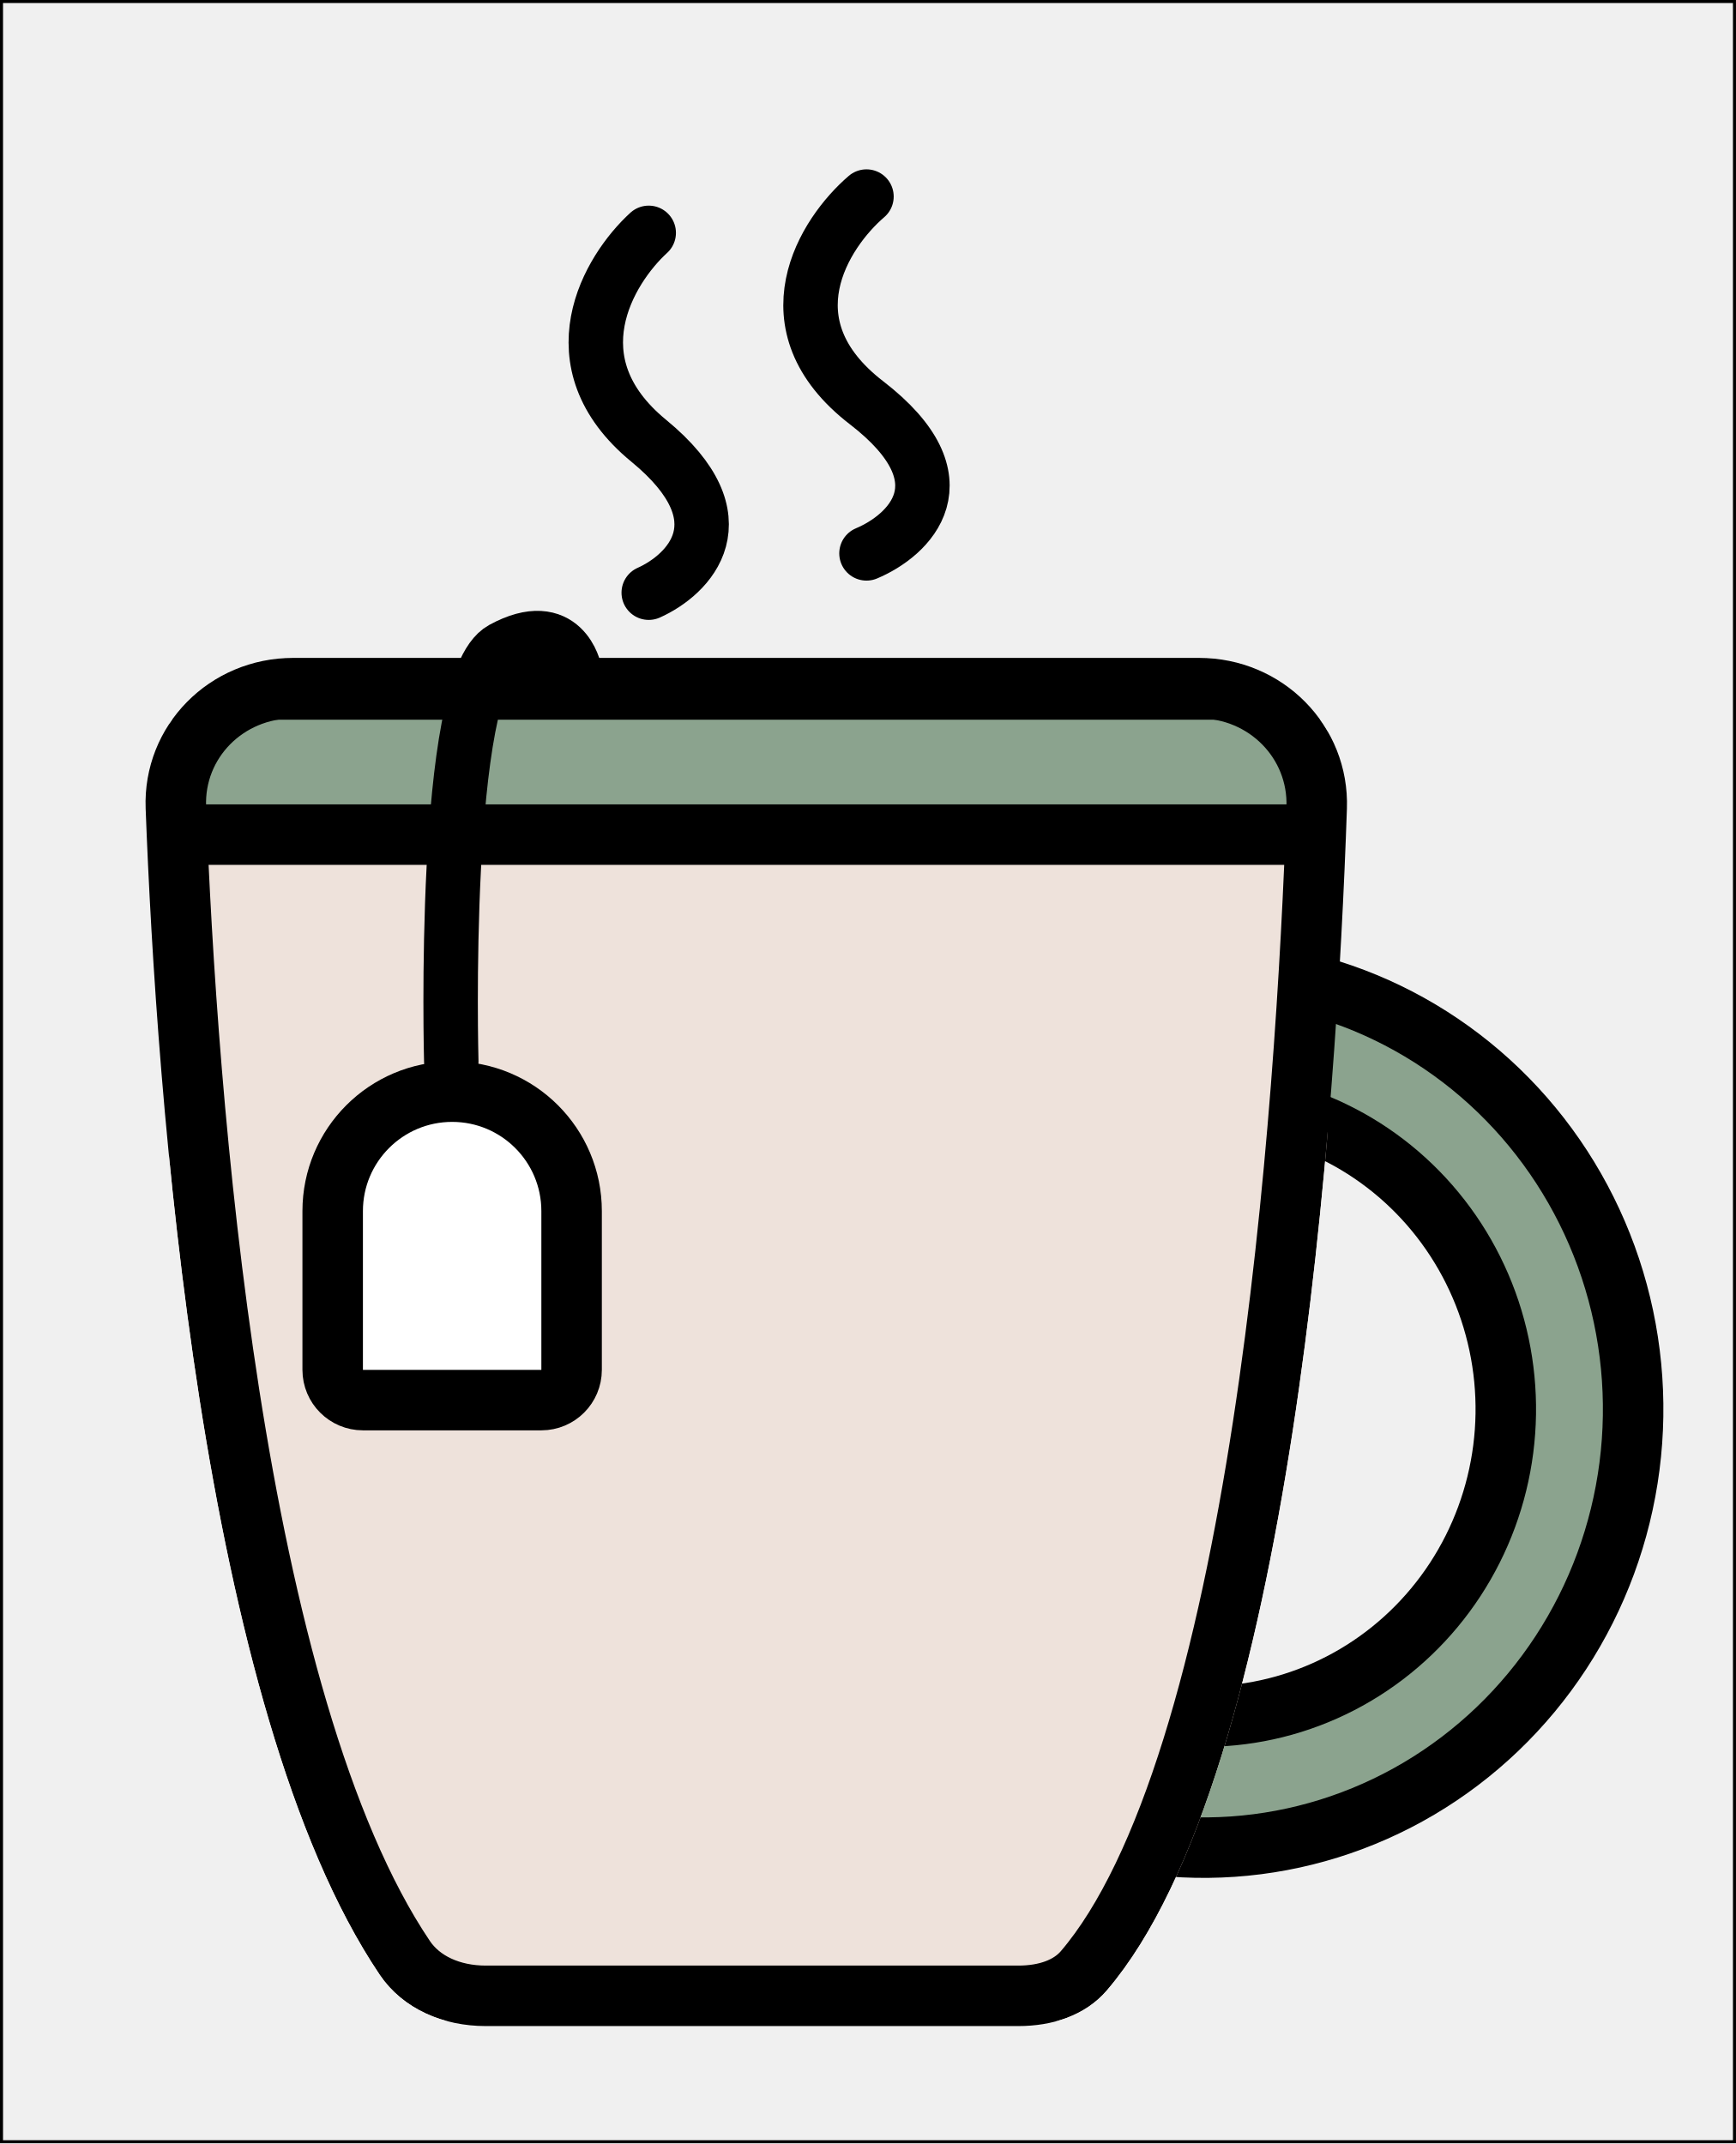
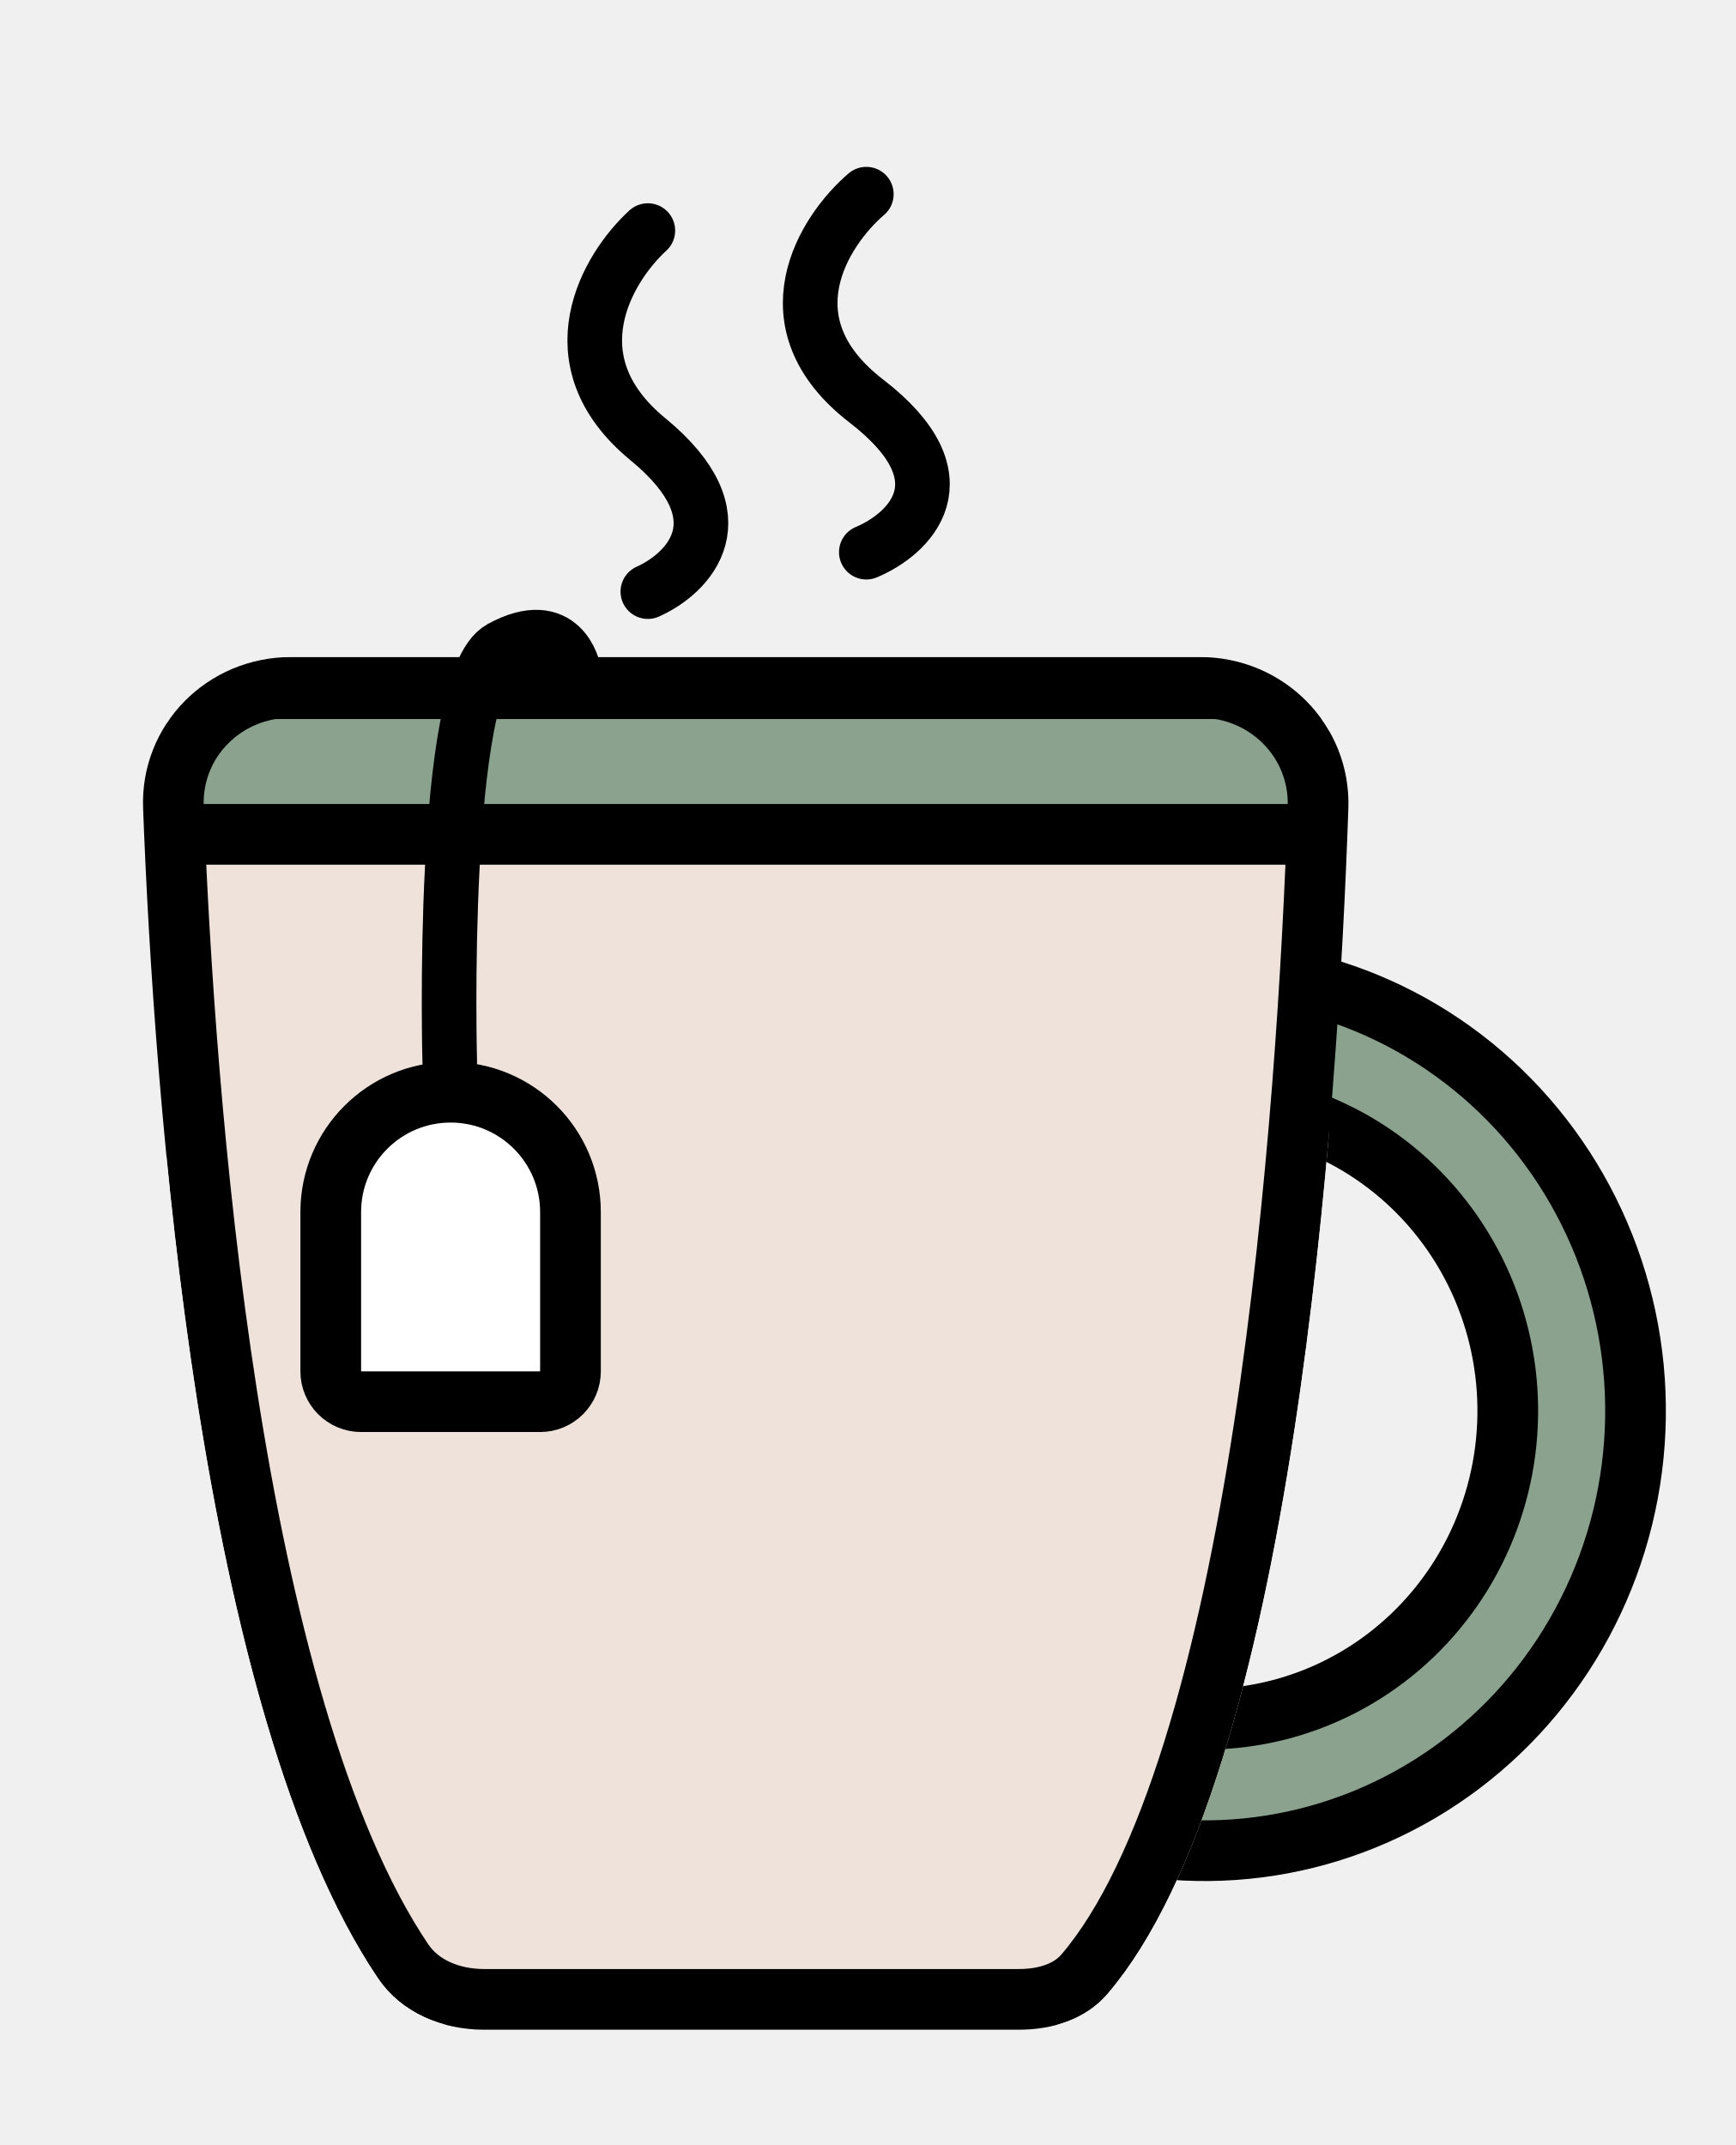
- <svg xmlns="http://www.w3.org/2000/svg" width="574" height="709" viewBox="0 0 574 709" fill="none">
-   <rect x="0.5" y="0.5" width="573" height="707.747" stroke="black" />
-   <mask id="path-2-inside-1_401_75" fill="white">
-     <path d="M378.511 312.279C401.599 309.235 425.064 311.64 447.097 319.308C469.129 326.976 489.14 339.703 505.585 356.506C522.031 373.309 534.472 393.739 541.948 416.222C549.425 438.704 551.737 462.637 548.707 486.175C545.677 509.713 537.385 532.226 524.471 551.979C511.558 571.732 494.367 588.196 474.226 600.101C454.084 612.006 431.531 619.034 408.304 620.643C385.077 622.253 361.798 618.4 340.263 609.382L363.854 550.797C376.59 556.13 390.357 558.409 404.094 557.457C417.83 556.506 431.169 552.349 443.081 545.308C454.992 538.267 465.159 528.531 472.796 516.849C480.433 505.167 485.337 491.852 487.129 477.932C488.921 464.011 487.554 449.857 483.132 436.561C478.71 423.265 471.353 411.182 461.627 401.244C451.901 391.307 440.066 383.78 427.036 379.245C414.006 374.711 400.128 373.288 386.474 375.088L378.511 312.279Z" />
+ <svg xmlns="http://www.w3.org/2000/svg" width="572" height="707" viewBox="0 0 572 707" fill="none">
+   <mask id="path-1-inside-1_401_75" fill="white">
+     <path d="M377.511 311.279C400.599 308.235 424.064 310.64 446.097 318.308C468.129 325.976 488.14 338.703 504.585 355.506C521.031 372.309 533.472 392.739 540.948 415.222C548.425 437.704 550.737 461.637 547.707 485.175C544.677 508.713 536.385 531.226 523.471 550.979C510.558 570.732 493.367 587.196 473.226 599.101C453.084 611.006 430.531 618.034 407.304 619.643C384.077 621.253 360.798 617.4 339.263 608.382L362.854 549.797C375.59 555.13 389.357 557.409 403.094 556.457C416.83 555.506 430.169 551.349 442.081 544.308C453.992 537.267 464.159 527.531 471.796 515.849C479.433 504.167 484.337 490.852 486.129 476.932C487.921 463.011 486.554 448.857 482.132 435.561C477.71 422.265 470.353 410.182 460.627 400.244C450.901 390.307 439.066 382.78 426.036 378.245C413.006 373.711 399.128 372.288 385.474 374.088L377.511 311.279Z" />
  </mask>
-   <path d="M378.511 312.279C401.599 309.235 425.064 311.64 447.097 319.308C469.129 326.976 489.14 339.703 505.585 356.506C522.031 373.309 534.472 393.739 541.948 416.222C549.425 438.704 551.737 462.637 548.707 486.175C545.677 509.713 537.385 532.226 524.471 551.979C511.558 571.732 494.367 588.196 474.226 600.101C454.084 612.006 431.531 619.034 408.304 620.643C385.077 622.253 361.798 618.4 340.263 609.382L363.854 550.797C376.59 556.13 390.357 558.409 404.094 557.457C417.83 556.506 431.169 552.349 443.081 545.308C454.992 538.267 465.159 528.531 472.796 516.849C480.433 505.167 485.337 491.852 487.129 477.932C488.921 464.011 487.554 449.857 483.132 436.561C478.71 423.265 471.353 411.182 461.627 401.244C451.901 391.307 440.066 383.78 427.036 379.245C414.006 374.711 400.128 373.288 386.474 375.088L378.511 312.279Z" fill="#8BA38E" stroke="black" stroke-width="40" mask="url(#path-2-inside-1_401_75)" />
-   <path d="M214.5 196C227.706 190.105 246.194 171.803 214.5 145.756C182.806 119.708 201.294 89.065 214.5 77" stroke="black" stroke-width="18" stroke-linecap="round" />
-   <path d="M286.5 183C300.461 177.155 320.005 159.007 286.5 133.178C252.995 107.349 272.539 76.964 286.5 65" stroke="black" stroke-width="18" stroke-linecap="round" />
-   <mask id="mask0_401_75" style="mask-type:alpha" maskUnits="userSpaceOnUse" x="48" y="217" width="398" height="453">
-     <path d="M97 227.557H396.407C418.568 227.557 436.108 245.357 435.361 267.1C433.66 316.657 429.202 395.954 417.551 471.683C411.725 509.552 404.133 546.303 394.274 577.891C384.354 609.673 372.407 635.329 358.346 651.75C353.691 657.187 345.981 660 336.698 660H160.617C149.212 660 139.277 655.509 133.845 647.448C105.546 605.456 87.317 534.617 75.837 461.073C64.431 388.002 59.926 314.019 58.151 267.01C57.331 245.315 74.821 227.557 97 227.557Z" fill="#D9D9D9" stroke="#5D140E" stroke-width="20" />
+   <path d="M377.511 311.279C400.599 308.235 424.064 310.64 446.097 318.308C468.129 325.976 488.14 338.703 504.585 355.506C521.031 372.309 533.472 392.739 540.948 415.222C548.425 437.704 550.737 461.637 547.707 485.175C544.677 508.713 536.385 531.226 523.471 550.979C510.558 570.732 493.367 587.196 473.226 599.101C453.084 611.006 430.531 618.034 407.304 619.643C384.077 621.253 360.798 617.4 339.263 608.382L362.854 549.797C375.59 555.13 389.357 557.409 403.094 556.457C416.83 555.506 430.169 551.349 442.081 544.308C453.992 537.267 464.159 527.531 471.796 515.849C479.433 504.167 484.337 490.852 486.129 476.932C487.921 463.011 486.554 448.857 482.132 435.561C477.71 422.265 470.353 410.182 460.627 400.244C450.901 390.307 439.066 382.78 426.036 378.245C413.006 373.711 399.128 372.288 385.474 374.088L377.511 311.279Z" fill="#8BA38E" stroke="black" stroke-width="40" mask="url(#path-1-inside-1_401_75)" />
+   <path d="M213.5 195C226.706 189.105 245.194 170.803 213.5 144.756C181.806 118.708 200.294 88.065 213.5 76" stroke="black" stroke-width="18" stroke-linecap="round" />
+   <path d="M285.5 182C299.461 176.155 319.005 158.007 285.5 132.178C251.995 106.349 271.539 75.964 285.5 64" stroke="black" stroke-width="18" stroke-linecap="round" />
+   <mask id="mask0_401_75" style="mask-type:alpha" maskUnits="userSpaceOnUse" x="47" y="216" width="398" height="453">
+     <path d="M57.151 266.01C56.331 244.315 73.821 226.557 96 226.557H395.407C417.568 226.557 435.108 244.357 434.361 266.1C432.66 315.657 428.202 394.954 416.551 470.683C410.725 508.552 403.133 545.303 393.274 576.891C383.354 608.673 371.407 634.329 357.346 650.75C352.691 656.187 344.981 659 335.698 659H159.617C148.212 659 138.277 654.509 132.845 646.448C104.546 604.456 86.317 533.617 74.837 460.073C63.431 387.002 58.926 313.019 57.151 266.01Z" fill="#D9D9D9" stroke="#5D140E" stroke-width="20" />
  </mask>
  <g mask="url(#mask0_401_75)">
-     <rect x="45.926" y="227.557" width="403.032" height="450.767" fill="#EEE2DB" stroke="black" stroke-width="20" />
-     <rect x="46" y="228" width="403" height="48" fill="#8BA38E" stroke="black" stroke-width="20" />
-     <path d="M97 227.557H396.407C418.568 227.557 436.108 245.357 435.361 267.1C433.66 316.657 429.202 395.954 417.551 471.683C411.725 509.552 404.133 546.303 394.274 577.891C384.354 609.673 372.407 635.329 358.346 651.75C353.691 657.187 345.981 660 336.698 660H160.617C149.212 660 139.277 655.509 133.845 647.448C105.546 605.456 87.317 534.617 75.837 461.073C64.431 388.002 59.926 314.019 58.151 267.01C57.331 245.315 74.821 227.557 97 227.557Z" stroke="black" stroke-width="20" />
+     <rect x="44.926" y="226.557" width="403.032" height="450.767" fill="#EEE2DB" stroke="black" stroke-width="20" />
+     <rect x="45" y="227" width="403" height="48" fill="#8BA38E" stroke="black" stroke-width="20" />
+     <path d="M57.151 266.01C56.331 244.315 73.821 226.557 96 226.557H395.407C417.568 226.557 435.108 244.357 434.361 266.1C432.66 315.657 428.202 394.954 416.551 470.683C410.725 508.552 403.133 545.303 393.274 576.891C383.354 608.673 371.407 634.329 357.346 650.75C352.691 656.187 344.981 659 335.698 659H159.617C148.212 659 138.277 654.509 132.845 646.448C104.546 604.456 86.317 533.617 74.837 460.073C63.431 387.002 58.926 313.019 57.151 266.01Z" stroke="black" stroke-width="20" />
  </g>
-   <path d="M190 221.885C190 221.885 186.42 203.477 166.116 214.537C145.813 225.597 149.214 351 149.214 351" stroke="black" stroke-width="18" stroke-linecap="round" />
-   <path d="M189 400.5V453C189 458.523 184.523 463 179 463H120C114.477 463 110 458.523 110 453V400.5C110 378.685 127.685 361 149.5 361C171.315 361 189 378.685 189 400.5Z" fill="white" stroke="black" stroke-width="20" />
+   <path d="M189 220.885C189 220.885 185.42 202.477 165.116 213.537C144.813 224.597 148.214 350 148.214 350" stroke="black" stroke-width="18" stroke-linecap="round" />
+   <path d="M109 399.5C109 377.685 126.685 360 148.5 360C170.315 360 188 377.685 188 399.5V452C188 457.523 183.523 462 178 462H119C113.477 462 109 457.523 109 452V399.5Z" fill="white" stroke="black" stroke-width="20" />
</svg>
